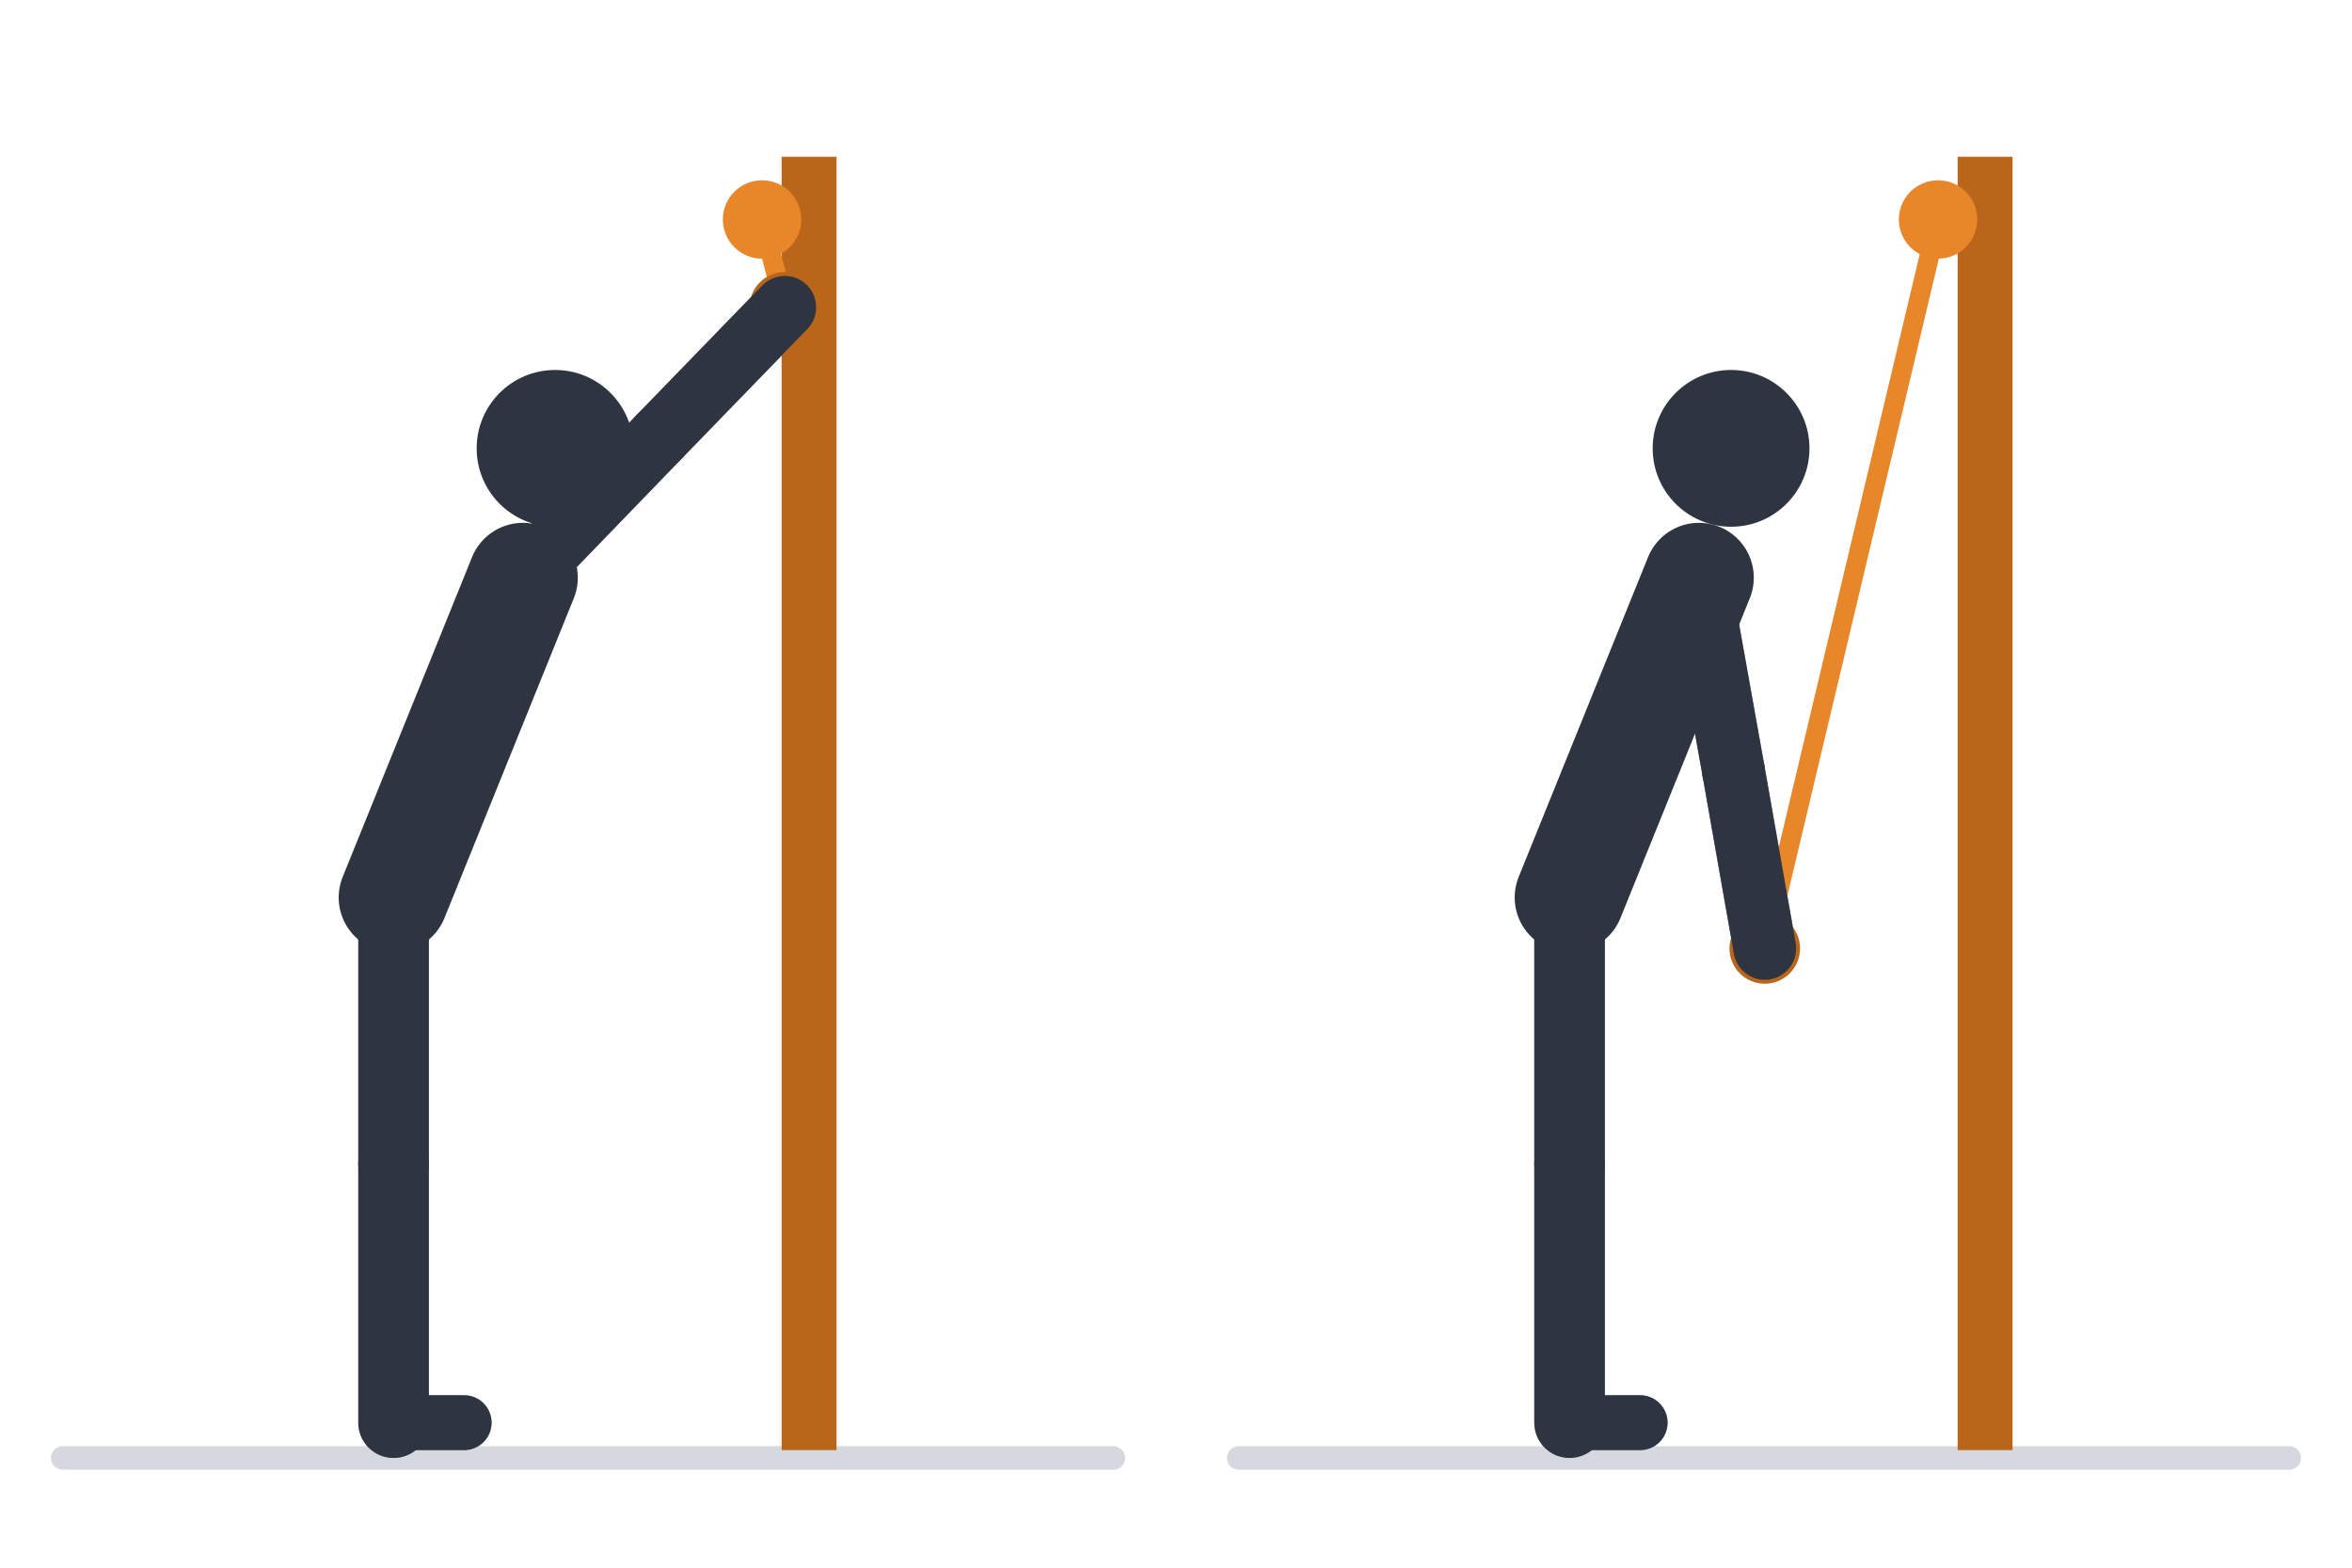
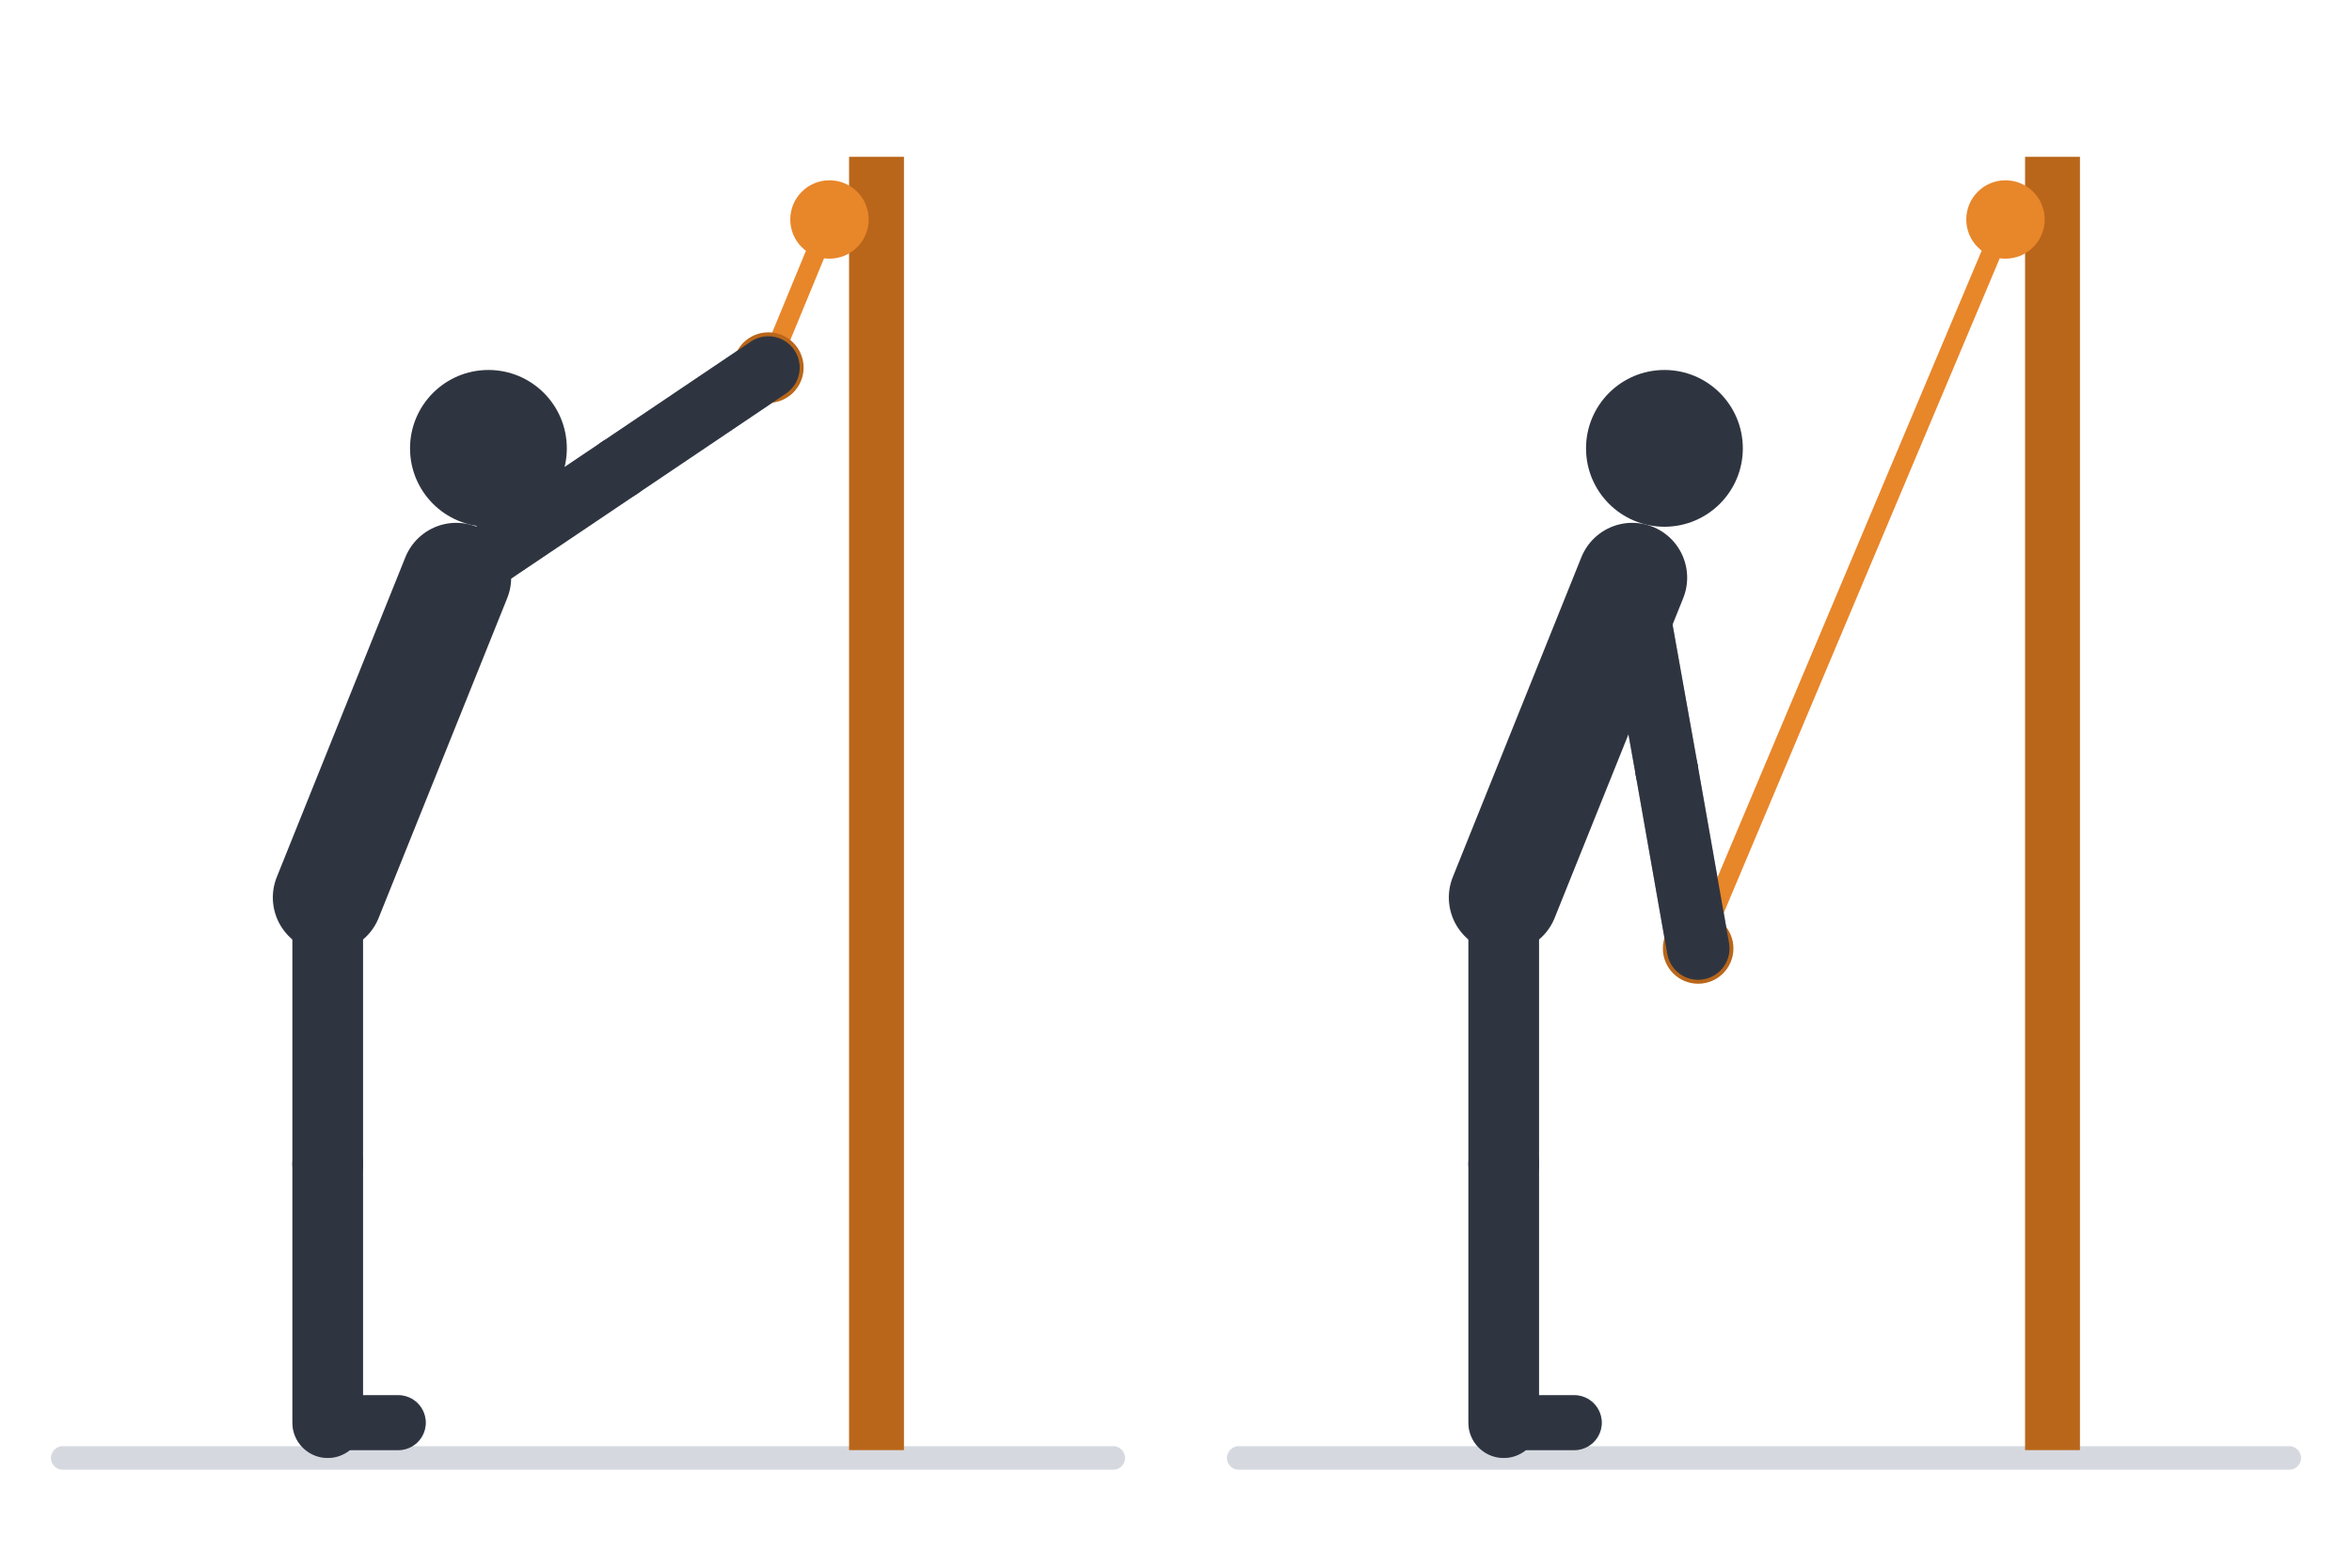
<svg xmlns="http://www.w3.org/2000/svg" width="300" height="200" viewBox="0 0 300 200">
  <line x1="8.0" y1="186.0" x2="142.0" y2="186.0" stroke="#D5D9DF" stroke-width="3" stroke-linecap="round" />
-   <line x1="103.2" y1="20.0" x2="103.2" y2="185.0" stroke="#B9661A" stroke-width="7" stroke-linecap="butt" />
-   <line x1="66.7" y1="73.7" x2="84.1" y2="55.7" stroke="#8E96A3" stroke-width="8" stroke-linecap="round" />
-   <line x1="84.1" y1="55.7" x2="100.1" y2="39.2" stroke="#8E96A3" stroke-width="8" stroke-linecap="round" />
-   <line x1="50.2" y1="114.5" x2="50.2" y2="148.5" stroke="#8E96A3" stroke-width="9" stroke-linecap="round" />
-   <line x1="50.2" y1="148.5" x2="50.2" y2="181.5" stroke="#8E96A3" stroke-width="9" stroke-linecap="round" />
-   <line x1="50.2" y1="181.5" x2="59.2" y2="181.5" stroke="#8E96A3" stroke-width="7" stroke-linecap="round" />
-   <line x1="97.2" y1="28.0" x2="100.1" y2="39.2" stroke="#E8862A" stroke-width="2.5" stroke-linecap="round" />
-   <circle cx="97.2" cy="28.0" r="5.0" fill="#E8862A" />
-   <circle cx="100.1" cy="39.2" r="4.5" fill="#B9661A" />
-   <line x1="50.2" y1="114.5" x2="66.7" y2="73.7" stroke="#2F3540" stroke-width="14" stroke-linecap="round" />
-   <circle cx="70.8" cy="57.2" r="10.0" fill="#2F3540" />
-   <line x1="50.2" y1="114.5" x2="50.2" y2="148.5" stroke="#2F3540" stroke-width="9" stroke-linecap="round" />
-   <line x1="50.2" y1="148.5" x2="50.2" y2="181.5" stroke="#2F3540" stroke-width="9" stroke-linecap="round" />
-   <line x1="50.2" y1="181.5" x2="59.2" y2="181.5" stroke="#2F3540" stroke-width="7" stroke-linecap="round" />
-   <line x1="66.7" y1="73.7" x2="84.1" y2="55.7" stroke="#2F3540" stroke-width="8" stroke-linecap="round" />
-   <line x1="84.1" y1="55.7" x2="100.1" y2="39.2" stroke="#2F3540" stroke-width="8" stroke-linecap="round" />
+   <line x1="111.8" y1="20.0" x2="111.8" y2="185.0" stroke="#B9661A" stroke-width="7" stroke-linecap="butt" />
+   <line x1="58.2" y1="73.7" x2="79.0" y2="59.7" stroke="#8E96A3" stroke-width="8" stroke-linecap="round" />
+   <line x1="79.0" y1="59.7" x2="98.0" y2="46.9" stroke="#8E96A3" stroke-width="8" stroke-linecap="round" />
+   <line x1="41.8" y1="114.5" x2="41.8" y2="148.5" stroke="#8E96A3" stroke-width="9" stroke-linecap="round" />
+   <line x1="41.8" y1="148.5" x2="41.8" y2="181.5" stroke="#8E96A3" stroke-width="9" stroke-linecap="round" />
+   <line x1="41.8" y1="181.5" x2="50.8" y2="181.5" stroke="#8E96A3" stroke-width="7" stroke-linecap="round" />
+   <line x1="105.8" y1="28.0" x2="98.0" y2="46.9" stroke="#E8862A" stroke-width="2.5" stroke-linecap="round" />
+   <circle cx="105.8" cy="28.0" r="5.0" fill="#E8862A" />
+   <circle cx="98.0" cy="46.9" r="4.5" fill="#B9661A" />
+   <line x1="41.8" y1="114.5" x2="58.2" y2="73.7" stroke="#2F3540" stroke-width="14" stroke-linecap="round" />
+   <circle cx="62.3" cy="57.2" r="10.0" fill="#2F3540" />
+   <line x1="41.8" y1="114.5" x2="41.8" y2="148.5" stroke="#2F3540" stroke-width="9" stroke-linecap="round" />
+   <line x1="41.8" y1="148.5" x2="41.8" y2="181.5" stroke="#2F3540" stroke-width="9" stroke-linecap="round" />
+   <line x1="41.8" y1="181.5" x2="50.8" y2="181.5" stroke="#2F3540" stroke-width="7" stroke-linecap="round" />
+   <line x1="58.2" y1="73.7" x2="79.0" y2="59.7" stroke="#2F3540" stroke-width="8" stroke-linecap="round" />
+   <line x1="79.0" y1="59.7" x2="98.0" y2="46.9" stroke="#2F3540" stroke-width="8" stroke-linecap="round" />
  <line x1="158.0" y1="186.0" x2="292.0" y2="186.0" stroke="#D5D9DF" stroke-width="3" stroke-linecap="round" />
-   <line x1="253.2" y1="20.0" x2="253.2" y2="185.0" stroke="#B9661A" stroke-width="7" stroke-linecap="butt" />
-   <line x1="216.7" y1="73.7" x2="221.1" y2="98.3" stroke="#8E96A3" stroke-width="8" stroke-linecap="round" />
-   <line x1="221.1" y1="98.3" x2="225.1" y2="121.0" stroke="#8E96A3" stroke-width="8" stroke-linecap="round" />
-   <line x1="200.2" y1="114.5" x2="200.2" y2="148.5" stroke="#8E96A3" stroke-width="9" stroke-linecap="round" />
-   <line x1="200.2" y1="148.5" x2="200.2" y2="181.5" stroke="#8E96A3" stroke-width="9" stroke-linecap="round" />
-   <line x1="200.2" y1="181.5" x2="209.2" y2="181.5" stroke="#8E96A3" stroke-width="7" stroke-linecap="round" />
-   <line x1="247.2" y1="28.0" x2="225.1" y2="121.0" stroke="#E8862A" stroke-width="2.5" stroke-linecap="round" />
-   <circle cx="247.2" cy="28.0" r="5.0" fill="#E8862A" />
-   <circle cx="225.1" cy="121.0" r="4.5" fill="#B9661A" />
-   <line x1="200.2" y1="114.5" x2="216.7" y2="73.7" stroke="#2F3540" stroke-width="14" stroke-linecap="round" />
-   <circle cx="220.8" cy="57.2" r="10.0" fill="#2F3540" />
-   <line x1="200.2" y1="114.5" x2="200.2" y2="148.5" stroke="#2F3540" stroke-width="9" stroke-linecap="round" />
-   <line x1="200.2" y1="148.5" x2="200.2" y2="181.5" stroke="#2F3540" stroke-width="9" stroke-linecap="round" />
-   <line x1="200.2" y1="181.5" x2="209.2" y2="181.5" stroke="#2F3540" stroke-width="7" stroke-linecap="round" />
-   <line x1="216.7" y1="73.7" x2="221.1" y2="98.3" stroke="#2F3540" stroke-width="8" stroke-linecap="round" />
-   <line x1="221.1" y1="98.3" x2="225.1" y2="121.0" stroke="#2F3540" stroke-width="8" stroke-linecap="round" />
+   <line x1="261.8" y1="20.0" x2="261.8" y2="185.0" stroke="#B9661A" stroke-width="7" stroke-linecap="butt" />
+   <line x1="208.2" y1="73.7" x2="212.6" y2="98.3" stroke="#8E96A3" stroke-width="8" stroke-linecap="round" />
+   <line x1="212.6" y1="98.3" x2="216.6" y2="121.0" stroke="#8E96A3" stroke-width="8" stroke-linecap="round" />
+   <line x1="191.8" y1="114.5" x2="191.8" y2="148.5" stroke="#8E96A3" stroke-width="9" stroke-linecap="round" />
+   <line x1="191.8" y1="148.5" x2="191.8" y2="181.5" stroke="#8E96A3" stroke-width="9" stroke-linecap="round" />
+   <line x1="191.8" y1="181.5" x2="200.8" y2="181.5" stroke="#8E96A3" stroke-width="7" stroke-linecap="round" />
+   <line x1="255.8" y1="28.0" x2="216.6" y2="121.0" stroke="#E8862A" stroke-width="2.5" stroke-linecap="round" />
+   <circle cx="255.8" cy="28.0" r="5.0" fill="#E8862A" />
+   <circle cx="216.6" cy="121.0" r="4.5" fill="#B9661A" />
+   <line x1="191.8" y1="114.5" x2="208.2" y2="73.7" stroke="#2F3540" stroke-width="14" stroke-linecap="round" />
+   <circle cx="212.3" cy="57.2" r="10.0" fill="#2F3540" />
+   <line x1="191.8" y1="114.5" x2="191.8" y2="148.5" stroke="#2F3540" stroke-width="9" stroke-linecap="round" />
+   <line x1="191.8" y1="148.5" x2="191.8" y2="181.5" stroke="#2F3540" stroke-width="9" stroke-linecap="round" />
+   <line x1="191.8" y1="181.5" x2="200.8" y2="181.5" stroke="#2F3540" stroke-width="7" stroke-linecap="round" />
+   <line x1="208.2" y1="73.7" x2="212.6" y2="98.3" stroke="#2F3540" stroke-width="8" stroke-linecap="round" />
+   <line x1="212.6" y1="98.3" x2="216.6" y2="121.0" stroke="#2F3540" stroke-width="8" stroke-linecap="round" />
</svg>
